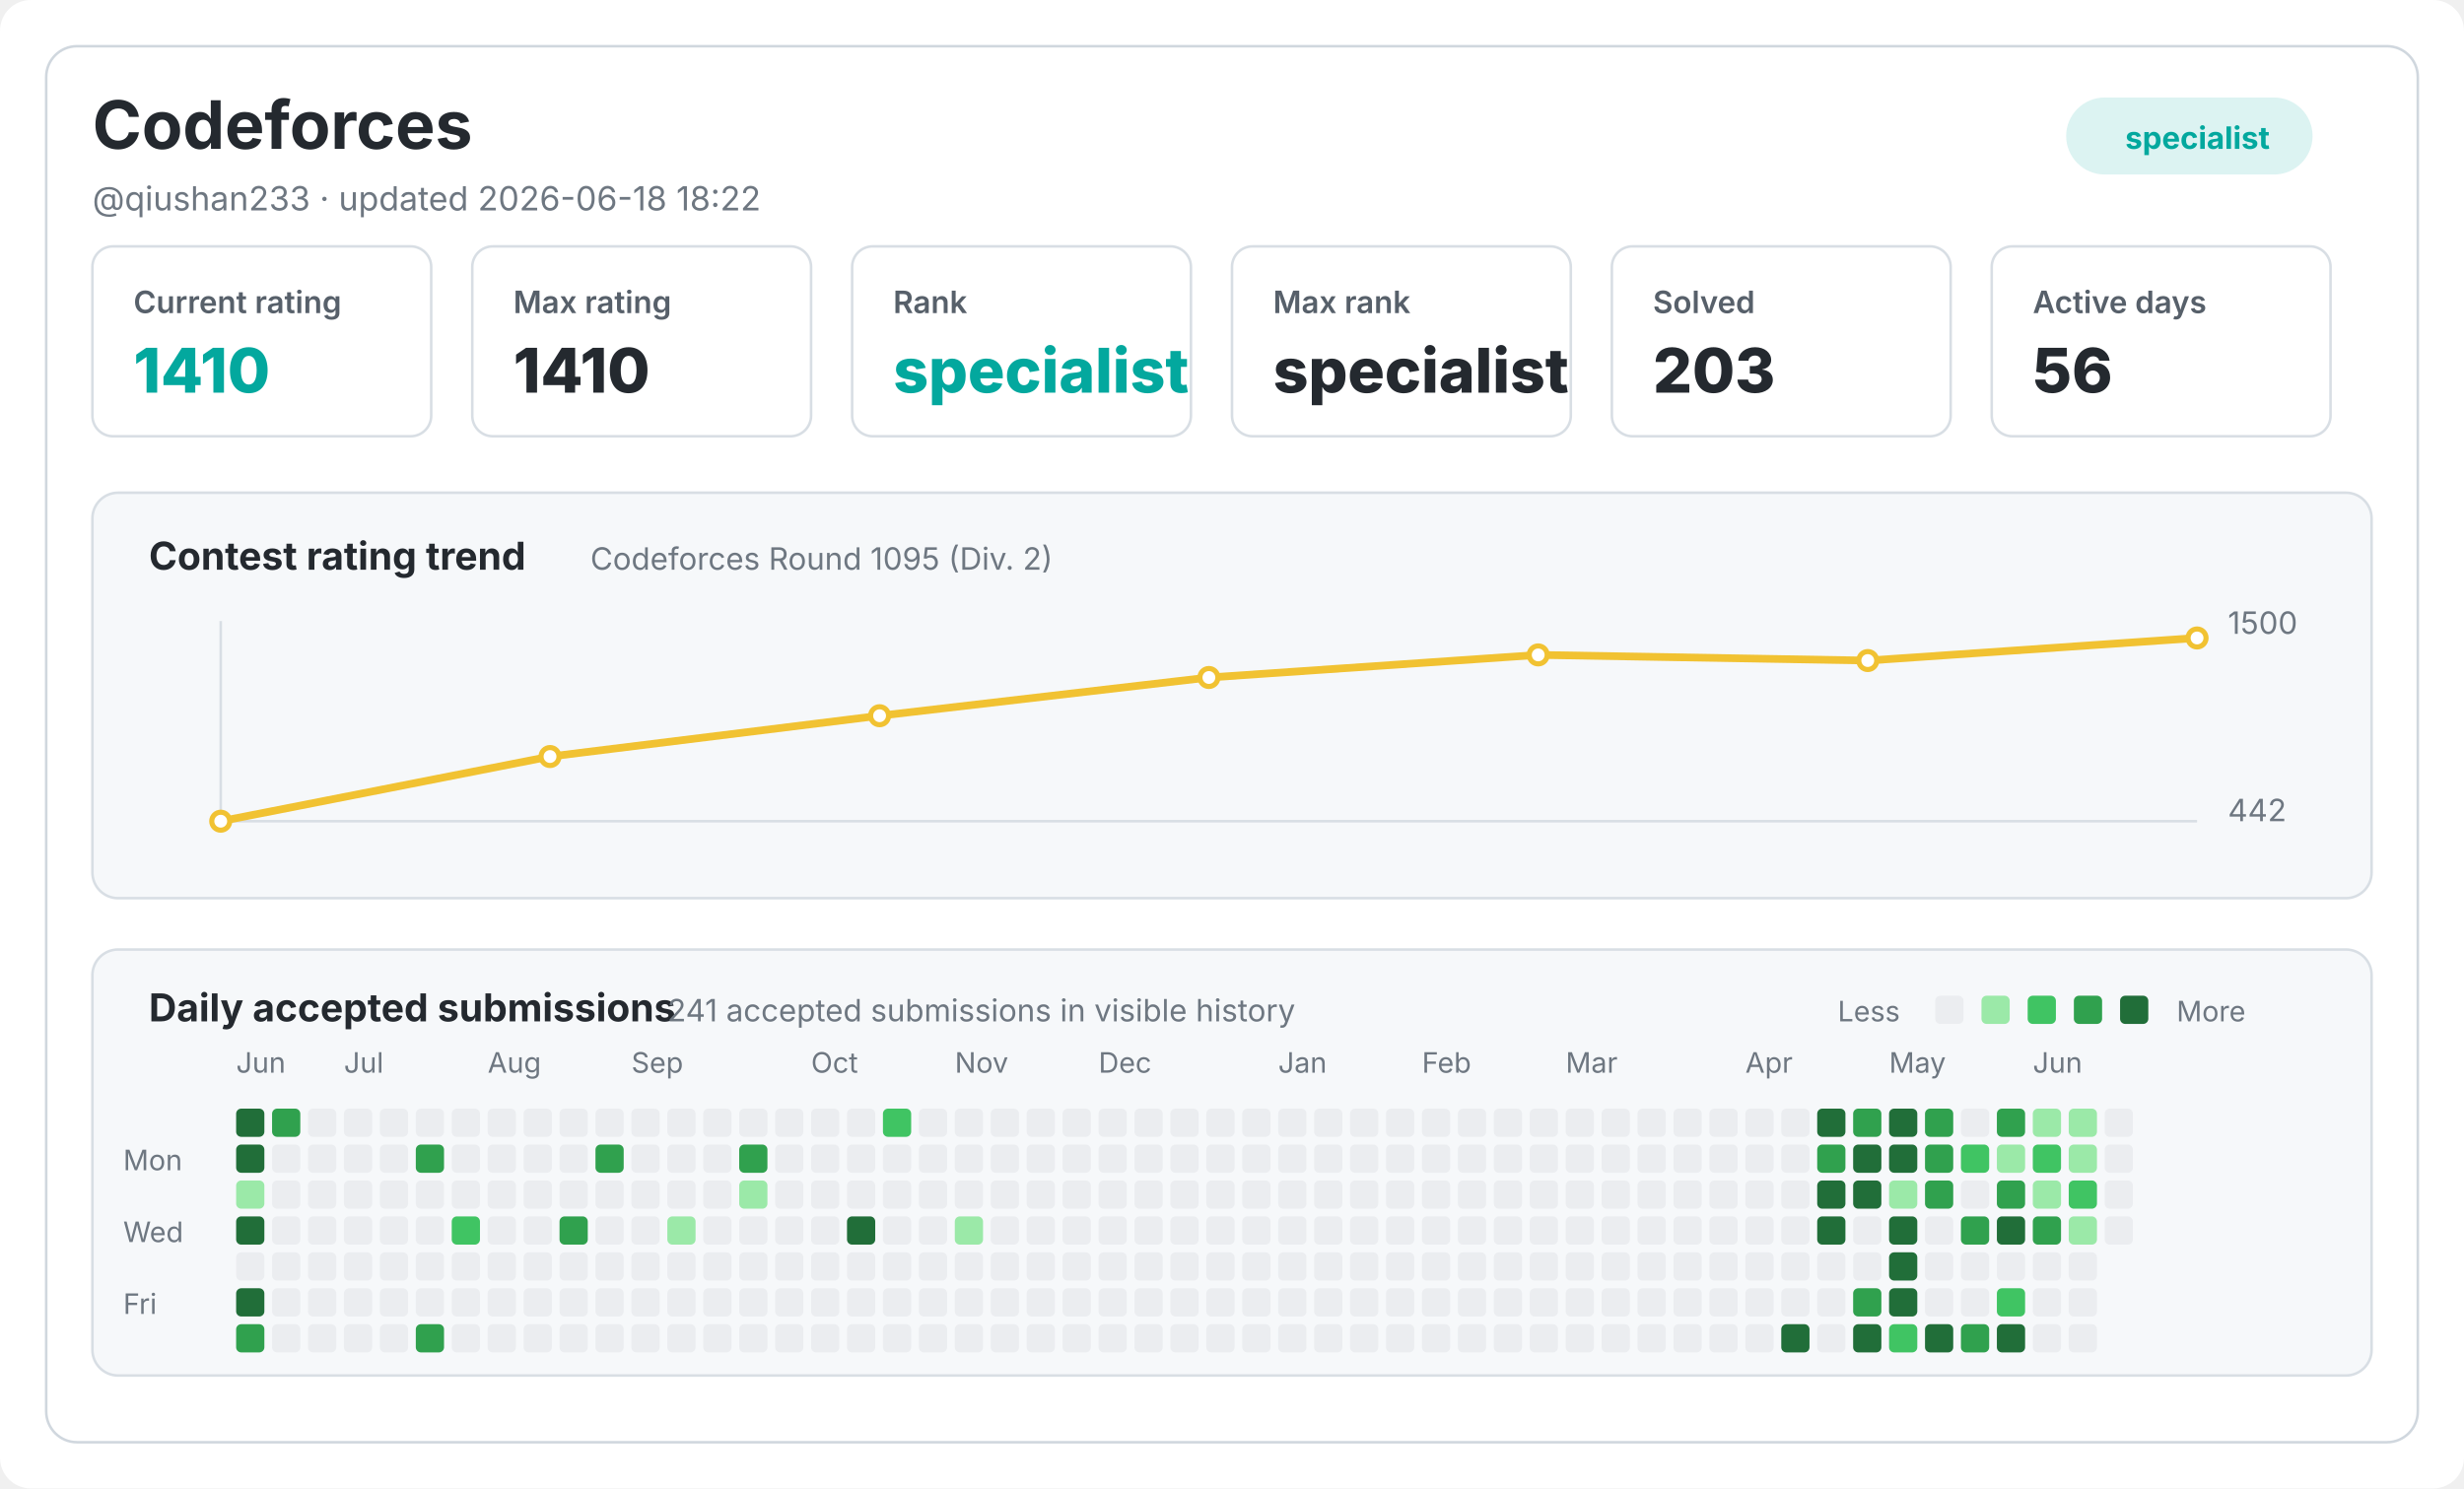
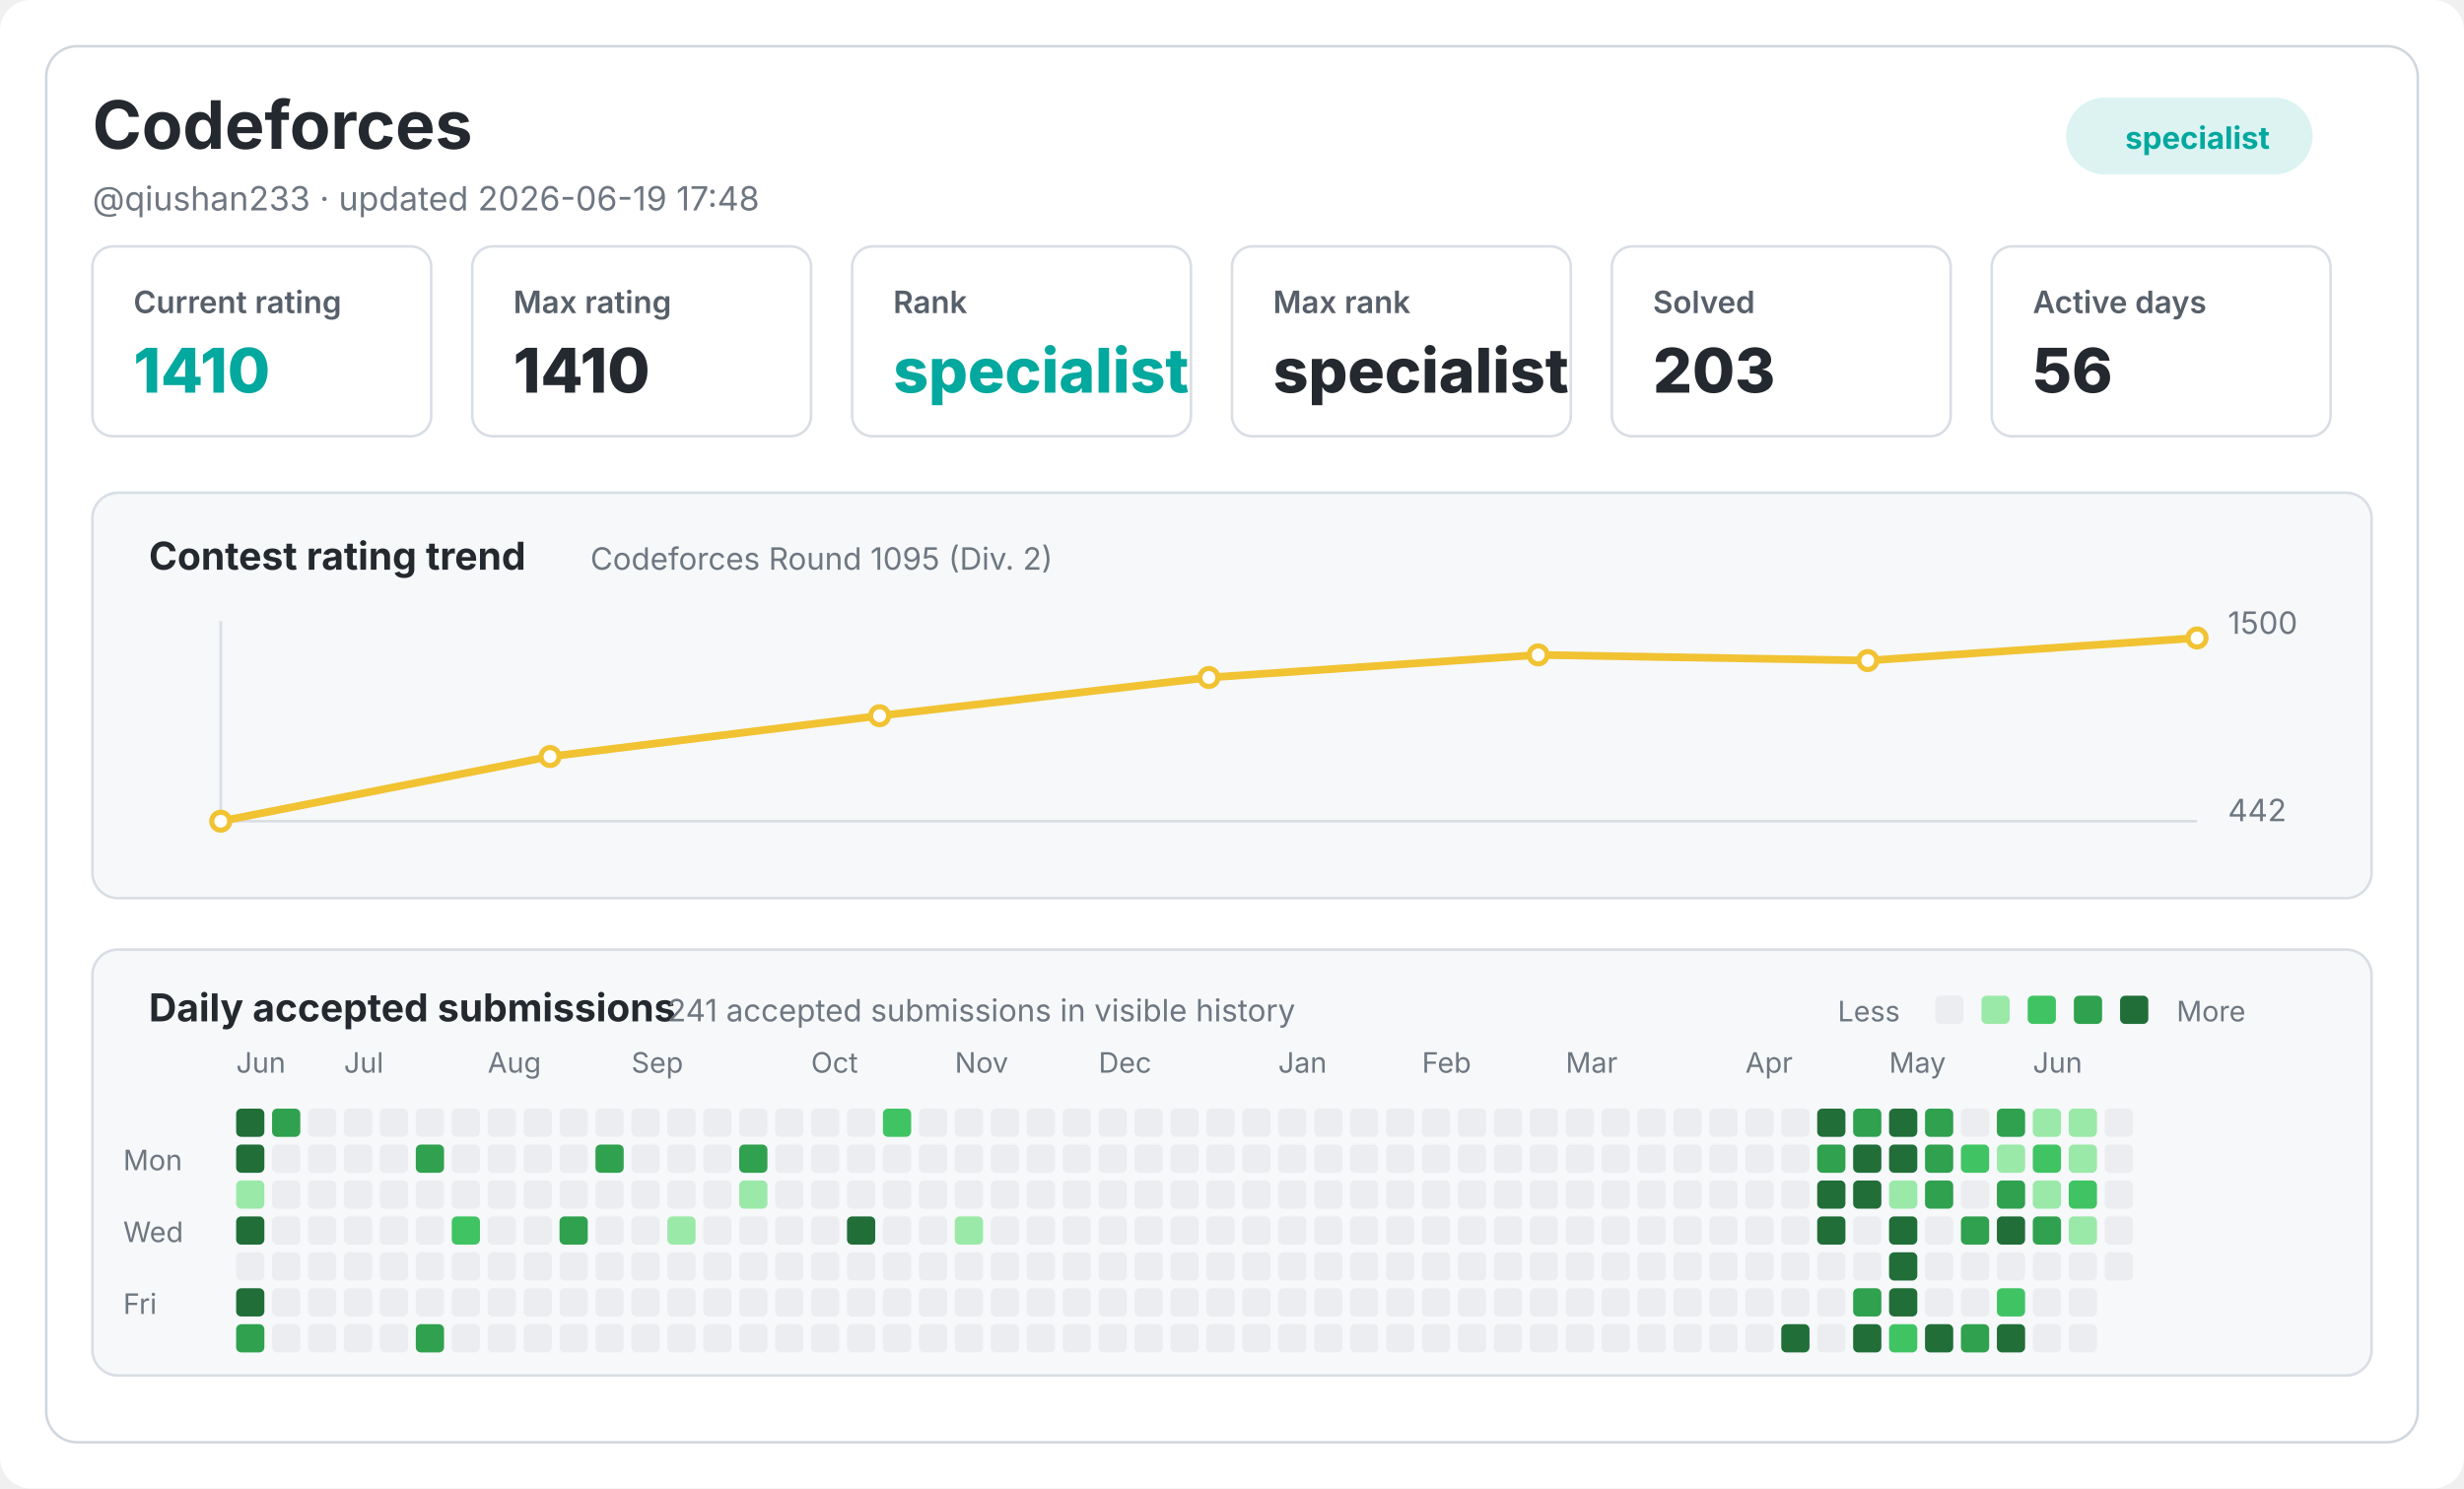
<svg xmlns="http://www.w3.org/2000/svg" width="960" height="580" viewBox="0 0 960 580" role="img" aria-label="Codeforces statistics for qiushan233">
  <style>
  .bg { fill: #ffffff; }
  .shell { fill: #ffffff; stroke: #d0d7de; }
  .soft { fill: #f6f8fa; stroke: #d8dee4; }
  .metric-card { fill: #ffffff; stroke: #d8dee4; }
  .title { font: 700 26px -apple-system,BlinkMacSystemFont,"Segoe UI",sans-serif; fill: #24292f; }
  .subtitle { font: 13px -apple-system,BlinkMacSystemFont,"Segoe UI",sans-serif; fill: #6e7781; }
  .section-title { font: 700 15px -apple-system,BlinkMacSystemFont,"Segoe UI",sans-serif; fill: #24292f; }
  .metric-label { font: 600 12px -apple-system,BlinkMacSystemFont,"Segoe UI",sans-serif; fill: #57606a; }
  .metric-value { font: 800 24px -apple-system,BlinkMacSystemFont,"Segoe UI",sans-serif; fill: #24292f; }
  .muted { font: 12px -apple-system,BlinkMacSystemFont,"Segoe UI",sans-serif; fill: #6e7781; }
  .small { font-size: 11px; }
  .rank { fill: #03a89e; }
  .grid { stroke: #d8dee4; stroke-width: 1; }
  .badge-bg { fill: #03a89e; opacity: 0.14; }
  .badge-text { font: 700 12px -apple-system,BlinkMacSystemFont,"Segoe UI",sans-serif; fill: #03a89e; }
  .heat-cell { cursor: default; transition: stroke 0.12s ease, stroke-width 0.12s ease; }
  .heat-cell:hover { stroke: #0969da; stroke-width: 1.5; }
</style>
  <rect class="bg" width="960" height="580" rx="12" />
  <rect class="shell" x="18" y="18" width="924" height="544" rx="12" />
  <text x="36" y="58" class="title">Codeforces</text>
-   <text x="36" y="82" class="subtitle">@qiushan233 · updated 2026-06-18 18:22</text>
+   <text x="36" y="82" class="subtitle">@qiushan233 · updated 2026-06-19 17:48</text>
  <rect x="805" y="38" width="96" height="30" rx="15" class="badge-bg" />
  <text x="828" y="58" class="badge-text">specialist</text>
  <rect x="36" y="96" width="132" height="74" rx="8" class="metric-card" />
  <text x="52" y="122" class="metric-label">Current rating</text>
  <text x="52" y="153" class="metric-value rank">1410</text>
  <rect x="184" y="96" width="132" height="74" rx="8" class="metric-card" />
  <text x="200" y="122" class="metric-label">Max rating</text>
  <text x="200" y="153" class="metric-value">1410</text>
  <rect x="332" y="96" width="132" height="74" rx="8" class="metric-card" />
  <text x="348" y="122" class="metric-label">Rank</text>
  <text x="348" y="153" class="metric-value rank">specialist</text>
  <rect x="480" y="96" width="132" height="74" rx="8" class="metric-card" />
  <text x="496" y="122" class="metric-label">Max rank</text>
  <text x="496" y="153" class="metric-value">specialist</text>
  <rect x="628" y="96" width="132" height="74" rx="8" class="metric-card" />
  <text x="644" y="122" class="metric-label">Solved</text>
  <text x="644" y="153" class="metric-value">203</text>
  <rect x="776" y="96" width="132" height="74" rx="8" class="metric-card" />
  <text x="792" y="122" class="metric-label">Active days</text>
  <text x="792" y="153" class="metric-value">56</text>
  <rect class="soft" x="36" y="192" width="888" height="158" rx="10" />
  <text x="58" y="222" class="section-title">Contest rating trend</text>
  <text x="230" y="222" class="muted">Codeforces Round 1095 (Div. 2)</text>
  <line x1="86" y1="320" x2="856" y2="320" class="grid" />
  <line x1="86" y1="242" x2="86" y2="320" class="grid" />
  <text x="868" y="247" class="muted">1500</text>
  <text x="868" y="320" class="muted">442</text>
  <polyline points="86.0,320.0 214.3,294.8 342.7,278.9 471.0,264.0 599.3,255.2 727.7,257.4 856.0,248.6" fill="none" stroke="#f1c232" stroke-width="3" stroke-linecap="round" stroke-linejoin="round" />
  <circle cx="86.0" cy="320.0" r="3.5" fill="#fff" stroke="#f1c232" stroke-width="2" />
  <circle cx="214.3" cy="294.8" r="3.5" fill="#fff" stroke="#f1c232" stroke-width="2" />
  <circle cx="342.7" cy="278.9" r="3.5" fill="#fff" stroke="#f1c232" stroke-width="2" />
  <circle cx="471.0" cy="264.0" r="3.5" fill="#fff" stroke="#f1c232" stroke-width="2" />
  <circle cx="599.3" cy="255.2" r="3.5" fill="#fff" stroke="#f1c232" stroke-width="2" />
  <circle cx="727.7" cy="257.4" r="3.5" fill="#fff" stroke="#f1c232" stroke-width="2" />
  <circle cx="856.0" cy="248.6" r="3.5" fill="#fff" stroke="#f1c232" stroke-width="2" />
  <rect class="soft" x="36" y="370" width="888" height="166" rx="10" />
  <text x="58" y="398" class="section-title">Daily accepted submissions</text>
  <text x="260" y="398" class="muted">241 accepted submissions in visible history</text>
  <text x="92" y="418" class="muted small">Jun</text>
  <text x="134" y="418" class="muted small">Jul</text>
  <text x="190" y="418" class="muted small">Aug</text>
  <text x="246" y="418" class="muted small">Sep</text>
  <text x="316" y="418" class="muted small">Oct</text>
  <text x="372" y="418" class="muted small">Nov</text>
  <text x="428" y="418" class="muted small">Dec</text>
  <text x="498" y="418" class="muted small">Jan</text>
  <text x="554" y="418" class="muted small">Feb</text>
  <text x="610" y="418" class="muted small">Mar</text>
  <text x="680" y="418" class="muted small">Apr</text>
  <text x="736" y="418" class="muted small">May</text>
  <text x="792" y="418" class="muted small">Jun</text>
  <text x="48" y="456" class="muted small">Mon</text>
  <text x="48" y="484" class="muted small">Wed</text>
  <text x="48" y="512" class="muted small">Fri</text>
  <rect class="heat-cell" x="92" y="432" width="11" height="11" rx="2" fill="#216e39" />
  <rect class="heat-cell" x="92" y="446" width="11" height="11" rx="2" fill="#216e39" />
  <rect class="heat-cell" x="92" y="460" width="11" height="11" rx="2" fill="#9be9a8" />
  <rect class="heat-cell" x="92" y="474" width="11" height="11" rx="2" fill="#216e39" />
  <rect class="heat-cell" x="92" y="488" width="11" height="11" rx="2" fill="#ebedf0" />
  <rect class="heat-cell" x="92" y="502" width="11" height="11" rx="2" fill="#216e39" />
  <rect class="heat-cell" x="92" y="516" width="11" height="11" rx="2" fill="#30a14e" />
  <rect class="heat-cell" x="106" y="432" width="11" height="11" rx="2" fill="#30a14e" />
  <rect class="heat-cell" x="106" y="446" width="11" height="11" rx="2" fill="#ebedf0" />
  <rect class="heat-cell" x="106" y="460" width="11" height="11" rx="2" fill="#ebedf0" />
  <rect class="heat-cell" x="106" y="474" width="11" height="11" rx="2" fill="#ebedf0" />
  <rect class="heat-cell" x="106" y="488" width="11" height="11" rx="2" fill="#ebedf0" />
  <rect class="heat-cell" x="106" y="502" width="11" height="11" rx="2" fill="#ebedf0" />
  <rect class="heat-cell" x="106" y="516" width="11" height="11" rx="2" fill="#ebedf0" />
  <rect class="heat-cell" x="120" y="432" width="11" height="11" rx="2" fill="#ebedf0" />
  <rect class="heat-cell" x="120" y="446" width="11" height="11" rx="2" fill="#ebedf0" />
  <rect class="heat-cell" x="120" y="460" width="11" height="11" rx="2" fill="#ebedf0" />
  <rect class="heat-cell" x="120" y="474" width="11" height="11" rx="2" fill="#ebedf0" />
  <rect class="heat-cell" x="120" y="488" width="11" height="11" rx="2" fill="#ebedf0" />
  <rect class="heat-cell" x="120" y="502" width="11" height="11" rx="2" fill="#ebedf0" />
  <rect class="heat-cell" x="120" y="516" width="11" height="11" rx="2" fill="#ebedf0" />
  <rect class="heat-cell" x="134" y="432" width="11" height="11" rx="2" fill="#ebedf0" />
  <rect class="heat-cell" x="134" y="446" width="11" height="11" rx="2" fill="#ebedf0" />
  <rect class="heat-cell" x="134" y="460" width="11" height="11" rx="2" fill="#ebedf0" />
  <rect class="heat-cell" x="134" y="474" width="11" height="11" rx="2" fill="#ebedf0" />
  <rect class="heat-cell" x="134" y="488" width="11" height="11" rx="2" fill="#ebedf0" />
  <rect class="heat-cell" x="134" y="502" width="11" height="11" rx="2" fill="#ebedf0" />
  <rect class="heat-cell" x="134" y="516" width="11" height="11" rx="2" fill="#ebedf0" />
  <rect class="heat-cell" x="148" y="432" width="11" height="11" rx="2" fill="#ebedf0" />
  <rect class="heat-cell" x="148" y="446" width="11" height="11" rx="2" fill="#ebedf0" />
  <rect class="heat-cell" x="148" y="460" width="11" height="11" rx="2" fill="#ebedf0" />
  <rect class="heat-cell" x="148" y="474" width="11" height="11" rx="2" fill="#ebedf0" />
  <rect class="heat-cell" x="148" y="488" width="11" height="11" rx="2" fill="#ebedf0" />
  <rect class="heat-cell" x="148" y="502" width="11" height="11" rx="2" fill="#ebedf0" />
  <rect class="heat-cell" x="148" y="516" width="11" height="11" rx="2" fill="#ebedf0" />
  <rect class="heat-cell" x="162" y="432" width="11" height="11" rx="2" fill="#ebedf0" />
  <rect class="heat-cell" x="162" y="446" width="11" height="11" rx="2" fill="#30a14e" />
  <rect class="heat-cell" x="162" y="460" width="11" height="11" rx="2" fill="#ebedf0" />
  <rect class="heat-cell" x="162" y="474" width="11" height="11" rx="2" fill="#ebedf0" />
  <rect class="heat-cell" x="162" y="488" width="11" height="11" rx="2" fill="#ebedf0" />
  <rect class="heat-cell" x="162" y="502" width="11" height="11" rx="2" fill="#ebedf0" />
  <rect class="heat-cell" x="162" y="516" width="11" height="11" rx="2" fill="#30a14e" />
  <rect class="heat-cell" x="176" y="432" width="11" height="11" rx="2" fill="#ebedf0" />
  <rect class="heat-cell" x="176" y="446" width="11" height="11" rx="2" fill="#ebedf0" />
  <rect class="heat-cell" x="176" y="460" width="11" height="11" rx="2" fill="#ebedf0" />
  <rect class="heat-cell" x="176" y="474" width="11" height="11" rx="2" fill="#40c463" />
  <rect class="heat-cell" x="176" y="488" width="11" height="11" rx="2" fill="#ebedf0" />
  <rect class="heat-cell" x="176" y="502" width="11" height="11" rx="2" fill="#ebedf0" />
  <rect class="heat-cell" x="176" y="516" width="11" height="11" rx="2" fill="#ebedf0" />
  <rect class="heat-cell" x="190" y="432" width="11" height="11" rx="2" fill="#ebedf0" />
  <rect class="heat-cell" x="190" y="446" width="11" height="11" rx="2" fill="#ebedf0" />
  <rect class="heat-cell" x="190" y="460" width="11" height="11" rx="2" fill="#ebedf0" />
  <rect class="heat-cell" x="190" y="474" width="11" height="11" rx="2" fill="#ebedf0" />
  <rect class="heat-cell" x="190" y="488" width="11" height="11" rx="2" fill="#ebedf0" />
  <rect class="heat-cell" x="190" y="502" width="11" height="11" rx="2" fill="#ebedf0" />
  <rect class="heat-cell" x="190" y="516" width="11" height="11" rx="2" fill="#ebedf0" />
  <rect class="heat-cell" x="204" y="432" width="11" height="11" rx="2" fill="#ebedf0" />
  <rect class="heat-cell" x="204" y="446" width="11" height="11" rx="2" fill="#ebedf0" />
  <rect class="heat-cell" x="204" y="460" width="11" height="11" rx="2" fill="#ebedf0" />
  <rect class="heat-cell" x="204" y="474" width="11" height="11" rx="2" fill="#ebedf0" />
  <rect class="heat-cell" x="204" y="488" width="11" height="11" rx="2" fill="#ebedf0" />
  <rect class="heat-cell" x="204" y="502" width="11" height="11" rx="2" fill="#ebedf0" />
  <rect class="heat-cell" x="204" y="516" width="11" height="11" rx="2" fill="#ebedf0" />
  <rect class="heat-cell" x="218" y="432" width="11" height="11" rx="2" fill="#ebedf0" />
  <rect class="heat-cell" x="218" y="446" width="11" height="11" rx="2" fill="#ebedf0" />
  <rect class="heat-cell" x="218" y="460" width="11" height="11" rx="2" fill="#ebedf0" />
  <rect class="heat-cell" x="218" y="474" width="11" height="11" rx="2" fill="#30a14e" />
  <rect class="heat-cell" x="218" y="488" width="11" height="11" rx="2" fill="#ebedf0" />
  <rect class="heat-cell" x="218" y="502" width="11" height="11" rx="2" fill="#ebedf0" />
  <rect class="heat-cell" x="218" y="516" width="11" height="11" rx="2" fill="#ebedf0" />
  <rect class="heat-cell" x="232" y="432" width="11" height="11" rx="2" fill="#ebedf0" />
  <rect class="heat-cell" x="232" y="446" width="11" height="11" rx="2" fill="#30a14e" />
  <rect class="heat-cell" x="232" y="460" width="11" height="11" rx="2" fill="#ebedf0" />
  <rect class="heat-cell" x="232" y="474" width="11" height="11" rx="2" fill="#ebedf0" />
  <rect class="heat-cell" x="232" y="488" width="11" height="11" rx="2" fill="#ebedf0" />
  <rect class="heat-cell" x="232" y="502" width="11" height="11" rx="2" fill="#ebedf0" />
  <rect class="heat-cell" x="232" y="516" width="11" height="11" rx="2" fill="#ebedf0" />
  <rect class="heat-cell" x="246" y="432" width="11" height="11" rx="2" fill="#ebedf0" />
  <rect class="heat-cell" x="246" y="446" width="11" height="11" rx="2" fill="#ebedf0" />
  <rect class="heat-cell" x="246" y="460" width="11" height="11" rx="2" fill="#ebedf0" />
  <rect class="heat-cell" x="246" y="474" width="11" height="11" rx="2" fill="#ebedf0" />
  <rect class="heat-cell" x="246" y="488" width="11" height="11" rx="2" fill="#ebedf0" />
  <rect class="heat-cell" x="246" y="502" width="11" height="11" rx="2" fill="#ebedf0" />
  <rect class="heat-cell" x="246" y="516" width="11" height="11" rx="2" fill="#ebedf0" />
  <rect class="heat-cell" x="260" y="432" width="11" height="11" rx="2" fill="#ebedf0" />
  <rect class="heat-cell" x="260" y="446" width="11" height="11" rx="2" fill="#ebedf0" />
  <rect class="heat-cell" x="260" y="460" width="11" height="11" rx="2" fill="#ebedf0" />
  <rect class="heat-cell" x="260" y="474" width="11" height="11" rx="2" fill="#9be9a8" />
  <rect class="heat-cell" x="260" y="488" width="11" height="11" rx="2" fill="#ebedf0" />
  <rect class="heat-cell" x="260" y="502" width="11" height="11" rx="2" fill="#ebedf0" />
  <rect class="heat-cell" x="260" y="516" width="11" height="11" rx="2" fill="#ebedf0" />
  <rect class="heat-cell" x="274" y="432" width="11" height="11" rx="2" fill="#ebedf0" />
  <rect class="heat-cell" x="274" y="446" width="11" height="11" rx="2" fill="#ebedf0" />
  <rect class="heat-cell" x="274" y="460" width="11" height="11" rx="2" fill="#ebedf0" />
  <rect class="heat-cell" x="274" y="474" width="11" height="11" rx="2" fill="#ebedf0" />
  <rect class="heat-cell" x="274" y="488" width="11" height="11" rx="2" fill="#ebedf0" />
  <rect class="heat-cell" x="274" y="502" width="11" height="11" rx="2" fill="#ebedf0" />
  <rect class="heat-cell" x="274" y="516" width="11" height="11" rx="2" fill="#ebedf0" />
  <rect class="heat-cell" x="288" y="432" width="11" height="11" rx="2" fill="#ebedf0" />
  <rect class="heat-cell" x="288" y="446" width="11" height="11" rx="2" fill="#30a14e" />
  <rect class="heat-cell" x="288" y="460" width="11" height="11" rx="2" fill="#9be9a8" />
  <rect class="heat-cell" x="288" y="474" width="11" height="11" rx="2" fill="#ebedf0" />
  <rect class="heat-cell" x="288" y="488" width="11" height="11" rx="2" fill="#ebedf0" />
  <rect class="heat-cell" x="288" y="502" width="11" height="11" rx="2" fill="#ebedf0" />
  <rect class="heat-cell" x="288" y="516" width="11" height="11" rx="2" fill="#ebedf0" />
  <rect class="heat-cell" x="302" y="432" width="11" height="11" rx="2" fill="#ebedf0" />
  <rect class="heat-cell" x="302" y="446" width="11" height="11" rx="2" fill="#ebedf0" />
  <rect class="heat-cell" x="302" y="460" width="11" height="11" rx="2" fill="#ebedf0" />
  <rect class="heat-cell" x="302" y="474" width="11" height="11" rx="2" fill="#ebedf0" />
  <rect class="heat-cell" x="302" y="488" width="11" height="11" rx="2" fill="#ebedf0" />
  <rect class="heat-cell" x="302" y="502" width="11" height="11" rx="2" fill="#ebedf0" />
  <rect class="heat-cell" x="302" y="516" width="11" height="11" rx="2" fill="#ebedf0" />
  <rect class="heat-cell" x="316" y="432" width="11" height="11" rx="2" fill="#ebedf0" />
  <rect class="heat-cell" x="316" y="446" width="11" height="11" rx="2" fill="#ebedf0" />
  <rect class="heat-cell" x="316" y="460" width="11" height="11" rx="2" fill="#ebedf0" />
  <rect class="heat-cell" x="316" y="474" width="11" height="11" rx="2" fill="#ebedf0" />
  <rect class="heat-cell" x="316" y="488" width="11" height="11" rx="2" fill="#ebedf0" />
  <rect class="heat-cell" x="316" y="502" width="11" height="11" rx="2" fill="#ebedf0" />
  <rect class="heat-cell" x="316" y="516" width="11" height="11" rx="2" fill="#ebedf0" />
  <rect class="heat-cell" x="330" y="432" width="11" height="11" rx="2" fill="#ebedf0" />
  <rect class="heat-cell" x="330" y="446" width="11" height="11" rx="2" fill="#ebedf0" />
  <rect class="heat-cell" x="330" y="460" width="11" height="11" rx="2" fill="#ebedf0" />
  <rect class="heat-cell" x="330" y="474" width="11" height="11" rx="2" fill="#216e39" />
  <rect class="heat-cell" x="330" y="488" width="11" height="11" rx="2" fill="#ebedf0" />
  <rect class="heat-cell" x="330" y="502" width="11" height="11" rx="2" fill="#ebedf0" />
  <rect class="heat-cell" x="330" y="516" width="11" height="11" rx="2" fill="#ebedf0" />
  <rect class="heat-cell" x="344" y="432" width="11" height="11" rx="2" fill="#40c463" />
  <rect class="heat-cell" x="344" y="446" width="11" height="11" rx="2" fill="#ebedf0" />
  <rect class="heat-cell" x="344" y="460" width="11" height="11" rx="2" fill="#ebedf0" />
  <rect class="heat-cell" x="344" y="474" width="11" height="11" rx="2" fill="#ebedf0" />
  <rect class="heat-cell" x="344" y="488" width="11" height="11" rx="2" fill="#ebedf0" />
  <rect class="heat-cell" x="344" y="502" width="11" height="11" rx="2" fill="#ebedf0" />
  <rect class="heat-cell" x="344" y="516" width="11" height="11" rx="2" fill="#ebedf0" />
  <rect class="heat-cell" x="358" y="432" width="11" height="11" rx="2" fill="#ebedf0" />
  <rect class="heat-cell" x="358" y="446" width="11" height="11" rx="2" fill="#ebedf0" />
  <rect class="heat-cell" x="358" y="460" width="11" height="11" rx="2" fill="#ebedf0" />
  <rect class="heat-cell" x="358" y="474" width="11" height="11" rx="2" fill="#ebedf0" />
  <rect class="heat-cell" x="358" y="488" width="11" height="11" rx="2" fill="#ebedf0" />
  <rect class="heat-cell" x="358" y="502" width="11" height="11" rx="2" fill="#ebedf0" />
  <rect class="heat-cell" x="358" y="516" width="11" height="11" rx="2" fill="#ebedf0" />
  <rect class="heat-cell" x="372" y="432" width="11" height="11" rx="2" fill="#ebedf0" />
  <rect class="heat-cell" x="372" y="446" width="11" height="11" rx="2" fill="#ebedf0" />
  <rect class="heat-cell" x="372" y="460" width="11" height="11" rx="2" fill="#ebedf0" />
  <rect class="heat-cell" x="372" y="474" width="11" height="11" rx="2" fill="#9be9a8" />
  <rect class="heat-cell" x="372" y="488" width="11" height="11" rx="2" fill="#ebedf0" />
  <rect class="heat-cell" x="372" y="502" width="11" height="11" rx="2" fill="#ebedf0" />
  <rect class="heat-cell" x="372" y="516" width="11" height="11" rx="2" fill="#ebedf0" />
  <rect class="heat-cell" x="386" y="432" width="11" height="11" rx="2" fill="#ebedf0" />
  <rect class="heat-cell" x="386" y="446" width="11" height="11" rx="2" fill="#ebedf0" />
  <rect class="heat-cell" x="386" y="460" width="11" height="11" rx="2" fill="#ebedf0" />
  <rect class="heat-cell" x="386" y="474" width="11" height="11" rx="2" fill="#ebedf0" />
  <rect class="heat-cell" x="386" y="488" width="11" height="11" rx="2" fill="#ebedf0" />
  <rect class="heat-cell" x="386" y="502" width="11" height="11" rx="2" fill="#ebedf0" />
  <rect class="heat-cell" x="386" y="516" width="11" height="11" rx="2" fill="#ebedf0" />
  <rect class="heat-cell" x="400" y="432" width="11" height="11" rx="2" fill="#ebedf0" />
  <rect class="heat-cell" x="400" y="446" width="11" height="11" rx="2" fill="#ebedf0" />
  <rect class="heat-cell" x="400" y="460" width="11" height="11" rx="2" fill="#ebedf0" />
  <rect class="heat-cell" x="400" y="474" width="11" height="11" rx="2" fill="#ebedf0" />
  <rect class="heat-cell" x="400" y="488" width="11" height="11" rx="2" fill="#ebedf0" />
  <rect class="heat-cell" x="400" y="502" width="11" height="11" rx="2" fill="#ebedf0" />
  <rect class="heat-cell" x="400" y="516" width="11" height="11" rx="2" fill="#ebedf0" />
  <rect class="heat-cell" x="414" y="432" width="11" height="11" rx="2" fill="#ebedf0" />
  <rect class="heat-cell" x="414" y="446" width="11" height="11" rx="2" fill="#ebedf0" />
  <rect class="heat-cell" x="414" y="460" width="11" height="11" rx="2" fill="#ebedf0" />
  <rect class="heat-cell" x="414" y="474" width="11" height="11" rx="2" fill="#ebedf0" />
  <rect class="heat-cell" x="414" y="488" width="11" height="11" rx="2" fill="#ebedf0" />
  <rect class="heat-cell" x="414" y="502" width="11" height="11" rx="2" fill="#ebedf0" />
  <rect class="heat-cell" x="414" y="516" width="11" height="11" rx="2" fill="#ebedf0" />
  <rect class="heat-cell" x="428" y="432" width="11" height="11" rx="2" fill="#ebedf0" />
  <rect class="heat-cell" x="428" y="446" width="11" height="11" rx="2" fill="#ebedf0" />
  <rect class="heat-cell" x="428" y="460" width="11" height="11" rx="2" fill="#ebedf0" />
  <rect class="heat-cell" x="428" y="474" width="11" height="11" rx="2" fill="#ebedf0" />
  <rect class="heat-cell" x="428" y="488" width="11" height="11" rx="2" fill="#ebedf0" />
  <rect class="heat-cell" x="428" y="502" width="11" height="11" rx="2" fill="#ebedf0" />
  <rect class="heat-cell" x="428" y="516" width="11" height="11" rx="2" fill="#ebedf0" />
  <rect class="heat-cell" x="442" y="432" width="11" height="11" rx="2" fill="#ebedf0" />
  <rect class="heat-cell" x="442" y="446" width="11" height="11" rx="2" fill="#ebedf0" />
  <rect class="heat-cell" x="442" y="460" width="11" height="11" rx="2" fill="#ebedf0" />
  <rect class="heat-cell" x="442" y="474" width="11" height="11" rx="2" fill="#ebedf0" />
  <rect class="heat-cell" x="442" y="488" width="11" height="11" rx="2" fill="#ebedf0" />
  <rect class="heat-cell" x="442" y="502" width="11" height="11" rx="2" fill="#ebedf0" />
  <rect class="heat-cell" x="442" y="516" width="11" height="11" rx="2" fill="#ebedf0" />
  <rect class="heat-cell" x="456" y="432" width="11" height="11" rx="2" fill="#ebedf0" />
  <rect class="heat-cell" x="456" y="446" width="11" height="11" rx="2" fill="#ebedf0" />
  <rect class="heat-cell" x="456" y="460" width="11" height="11" rx="2" fill="#ebedf0" />
  <rect class="heat-cell" x="456" y="474" width="11" height="11" rx="2" fill="#ebedf0" />
  <rect class="heat-cell" x="456" y="488" width="11" height="11" rx="2" fill="#ebedf0" />
  <rect class="heat-cell" x="456" y="502" width="11" height="11" rx="2" fill="#ebedf0" />
  <rect class="heat-cell" x="456" y="516" width="11" height="11" rx="2" fill="#ebedf0" />
  <rect class="heat-cell" x="470" y="432" width="11" height="11" rx="2" fill="#ebedf0" />
  <rect class="heat-cell" x="470" y="446" width="11" height="11" rx="2" fill="#ebedf0" />
  <rect class="heat-cell" x="470" y="460" width="11" height="11" rx="2" fill="#ebedf0" />
  <rect class="heat-cell" x="470" y="474" width="11" height="11" rx="2" fill="#ebedf0" />
  <rect class="heat-cell" x="470" y="488" width="11" height="11" rx="2" fill="#ebedf0" />
  <rect class="heat-cell" x="470" y="502" width="11" height="11" rx="2" fill="#ebedf0" />
  <rect class="heat-cell" x="470" y="516" width="11" height="11" rx="2" fill="#ebedf0" />
  <rect class="heat-cell" x="484" y="432" width="11" height="11" rx="2" fill="#ebedf0" />
  <rect class="heat-cell" x="484" y="446" width="11" height="11" rx="2" fill="#ebedf0" />
  <rect class="heat-cell" x="484" y="460" width="11" height="11" rx="2" fill="#ebedf0" />
  <rect class="heat-cell" x="484" y="474" width="11" height="11" rx="2" fill="#ebedf0" />
  <rect class="heat-cell" x="484" y="488" width="11" height="11" rx="2" fill="#ebedf0" />
  <rect class="heat-cell" x="484" y="502" width="11" height="11" rx="2" fill="#ebedf0" />
  <rect class="heat-cell" x="484" y="516" width="11" height="11" rx="2" fill="#ebedf0" />
  <rect class="heat-cell" x="498" y="432" width="11" height="11" rx="2" fill="#ebedf0" />
  <rect class="heat-cell" x="498" y="446" width="11" height="11" rx="2" fill="#ebedf0" />
  <rect class="heat-cell" x="498" y="460" width="11" height="11" rx="2" fill="#ebedf0" />
  <rect class="heat-cell" x="498" y="474" width="11" height="11" rx="2" fill="#ebedf0" />
  <rect class="heat-cell" x="498" y="488" width="11" height="11" rx="2" fill="#ebedf0" />
  <rect class="heat-cell" x="498" y="502" width="11" height="11" rx="2" fill="#ebedf0" />
  <rect class="heat-cell" x="498" y="516" width="11" height="11" rx="2" fill="#ebedf0" />
  <rect class="heat-cell" x="512" y="432" width="11" height="11" rx="2" fill="#ebedf0" />
  <rect class="heat-cell" x="512" y="446" width="11" height="11" rx="2" fill="#ebedf0" />
  <rect class="heat-cell" x="512" y="460" width="11" height="11" rx="2" fill="#ebedf0" />
  <rect class="heat-cell" x="512" y="474" width="11" height="11" rx="2" fill="#ebedf0" />
  <rect class="heat-cell" x="512" y="488" width="11" height="11" rx="2" fill="#ebedf0" />
  <rect class="heat-cell" x="512" y="502" width="11" height="11" rx="2" fill="#ebedf0" />
  <rect class="heat-cell" x="512" y="516" width="11" height="11" rx="2" fill="#ebedf0" />
  <rect class="heat-cell" x="526" y="432" width="11" height="11" rx="2" fill="#ebedf0" />
  <rect class="heat-cell" x="526" y="446" width="11" height="11" rx="2" fill="#ebedf0" />
  <rect class="heat-cell" x="526" y="460" width="11" height="11" rx="2" fill="#ebedf0" />
  <rect class="heat-cell" x="526" y="474" width="11" height="11" rx="2" fill="#ebedf0" />
  <rect class="heat-cell" x="526" y="488" width="11" height="11" rx="2" fill="#ebedf0" />
  <rect class="heat-cell" x="526" y="502" width="11" height="11" rx="2" fill="#ebedf0" />
  <rect class="heat-cell" x="526" y="516" width="11" height="11" rx="2" fill="#ebedf0" />
  <rect class="heat-cell" x="540" y="432" width="11" height="11" rx="2" fill="#ebedf0" />
  <rect class="heat-cell" x="540" y="446" width="11" height="11" rx="2" fill="#ebedf0" />
  <rect class="heat-cell" x="540" y="460" width="11" height="11" rx="2" fill="#ebedf0" />
  <rect class="heat-cell" x="540" y="474" width="11" height="11" rx="2" fill="#ebedf0" />
  <rect class="heat-cell" x="540" y="488" width="11" height="11" rx="2" fill="#ebedf0" />
  <rect class="heat-cell" x="540" y="502" width="11" height="11" rx="2" fill="#ebedf0" />
  <rect class="heat-cell" x="540" y="516" width="11" height="11" rx="2" fill="#ebedf0" />
  <rect class="heat-cell" x="554" y="432" width="11" height="11" rx="2" fill="#ebedf0" />
  <rect class="heat-cell" x="554" y="446" width="11" height="11" rx="2" fill="#ebedf0" />
  <rect class="heat-cell" x="554" y="460" width="11" height="11" rx="2" fill="#ebedf0" />
  <rect class="heat-cell" x="554" y="474" width="11" height="11" rx="2" fill="#ebedf0" />
  <rect class="heat-cell" x="554" y="488" width="11" height="11" rx="2" fill="#ebedf0" />
  <rect class="heat-cell" x="554" y="502" width="11" height="11" rx="2" fill="#ebedf0" />
  <rect class="heat-cell" x="554" y="516" width="11" height="11" rx="2" fill="#ebedf0" />
  <rect class="heat-cell" x="568" y="432" width="11" height="11" rx="2" fill="#ebedf0" />
  <rect class="heat-cell" x="568" y="446" width="11" height="11" rx="2" fill="#ebedf0" />
  <rect class="heat-cell" x="568" y="460" width="11" height="11" rx="2" fill="#ebedf0" />
  <rect class="heat-cell" x="568" y="474" width="11" height="11" rx="2" fill="#ebedf0" />
  <rect class="heat-cell" x="568" y="488" width="11" height="11" rx="2" fill="#ebedf0" />
  <rect class="heat-cell" x="568" y="502" width="11" height="11" rx="2" fill="#ebedf0" />
  <rect class="heat-cell" x="568" y="516" width="11" height="11" rx="2" fill="#ebedf0" />
  <rect class="heat-cell" x="582" y="432" width="11" height="11" rx="2" fill="#ebedf0" />
  <rect class="heat-cell" x="582" y="446" width="11" height="11" rx="2" fill="#ebedf0" />
  <rect class="heat-cell" x="582" y="460" width="11" height="11" rx="2" fill="#ebedf0" />
  <rect class="heat-cell" x="582" y="474" width="11" height="11" rx="2" fill="#ebedf0" />
  <rect class="heat-cell" x="582" y="488" width="11" height="11" rx="2" fill="#ebedf0" />
  <rect class="heat-cell" x="582" y="502" width="11" height="11" rx="2" fill="#ebedf0" />
  <rect class="heat-cell" x="582" y="516" width="11" height="11" rx="2" fill="#ebedf0" />
  <rect class="heat-cell" x="596" y="432" width="11" height="11" rx="2" fill="#ebedf0" />
  <rect class="heat-cell" x="596" y="446" width="11" height="11" rx="2" fill="#ebedf0" />
  <rect class="heat-cell" x="596" y="460" width="11" height="11" rx="2" fill="#ebedf0" />
  <rect class="heat-cell" x="596" y="474" width="11" height="11" rx="2" fill="#ebedf0" />
  <rect class="heat-cell" x="596" y="488" width="11" height="11" rx="2" fill="#ebedf0" />
  <rect class="heat-cell" x="596" y="502" width="11" height="11" rx="2" fill="#ebedf0" />
  <rect class="heat-cell" x="596" y="516" width="11" height="11" rx="2" fill="#ebedf0" />
  <rect class="heat-cell" x="610" y="432" width="11" height="11" rx="2" fill="#ebedf0" />
  <rect class="heat-cell" x="610" y="446" width="11" height="11" rx="2" fill="#ebedf0" />
  <rect class="heat-cell" x="610" y="460" width="11" height="11" rx="2" fill="#ebedf0" />
  <rect class="heat-cell" x="610" y="474" width="11" height="11" rx="2" fill="#ebedf0" />
  <rect class="heat-cell" x="610" y="488" width="11" height="11" rx="2" fill="#ebedf0" />
  <rect class="heat-cell" x="610" y="502" width="11" height="11" rx="2" fill="#ebedf0" />
  <rect class="heat-cell" x="610" y="516" width="11" height="11" rx="2" fill="#ebedf0" />
  <rect class="heat-cell" x="624" y="432" width="11" height="11" rx="2" fill="#ebedf0" />
  <rect class="heat-cell" x="624" y="446" width="11" height="11" rx="2" fill="#ebedf0" />
  <rect class="heat-cell" x="624" y="460" width="11" height="11" rx="2" fill="#ebedf0" />
  <rect class="heat-cell" x="624" y="474" width="11" height="11" rx="2" fill="#ebedf0" />
  <rect class="heat-cell" x="624" y="488" width="11" height="11" rx="2" fill="#ebedf0" />
  <rect class="heat-cell" x="624" y="502" width="11" height="11" rx="2" fill="#ebedf0" />
  <rect class="heat-cell" x="624" y="516" width="11" height="11" rx="2" fill="#ebedf0" />
  <rect class="heat-cell" x="638" y="432" width="11" height="11" rx="2" fill="#ebedf0" />
  <rect class="heat-cell" x="638" y="446" width="11" height="11" rx="2" fill="#ebedf0" />
  <rect class="heat-cell" x="638" y="460" width="11" height="11" rx="2" fill="#ebedf0" />
  <rect class="heat-cell" x="638" y="474" width="11" height="11" rx="2" fill="#ebedf0" />
  <rect class="heat-cell" x="638" y="488" width="11" height="11" rx="2" fill="#ebedf0" />
  <rect class="heat-cell" x="638" y="502" width="11" height="11" rx="2" fill="#ebedf0" />
  <rect class="heat-cell" x="638" y="516" width="11" height="11" rx="2" fill="#ebedf0" />
  <rect class="heat-cell" x="652" y="432" width="11" height="11" rx="2" fill="#ebedf0" />
  <rect class="heat-cell" x="652" y="446" width="11" height="11" rx="2" fill="#ebedf0" />
  <rect class="heat-cell" x="652" y="460" width="11" height="11" rx="2" fill="#ebedf0" />
  <rect class="heat-cell" x="652" y="474" width="11" height="11" rx="2" fill="#ebedf0" />
  <rect class="heat-cell" x="652" y="488" width="11" height="11" rx="2" fill="#ebedf0" />
  <rect class="heat-cell" x="652" y="502" width="11" height="11" rx="2" fill="#ebedf0" />
  <rect class="heat-cell" x="652" y="516" width="11" height="11" rx="2" fill="#ebedf0" />
  <rect class="heat-cell" x="666" y="432" width="11" height="11" rx="2" fill="#ebedf0" />
  <rect class="heat-cell" x="666" y="446" width="11" height="11" rx="2" fill="#ebedf0" />
  <rect class="heat-cell" x="666" y="460" width="11" height="11" rx="2" fill="#ebedf0" />
  <rect class="heat-cell" x="666" y="474" width="11" height="11" rx="2" fill="#ebedf0" />
  <rect class="heat-cell" x="666" y="488" width="11" height="11" rx="2" fill="#ebedf0" />
  <rect class="heat-cell" x="666" y="502" width="11" height="11" rx="2" fill="#ebedf0" />
  <rect class="heat-cell" x="666" y="516" width="11" height="11" rx="2" fill="#ebedf0" />
  <rect class="heat-cell" x="680" y="432" width="11" height="11" rx="2" fill="#ebedf0" />
  <rect class="heat-cell" x="680" y="446" width="11" height="11" rx="2" fill="#ebedf0" />
  <rect class="heat-cell" x="680" y="460" width="11" height="11" rx="2" fill="#ebedf0" />
  <rect class="heat-cell" x="680" y="474" width="11" height="11" rx="2" fill="#ebedf0" />
  <rect class="heat-cell" x="680" y="488" width="11" height="11" rx="2" fill="#ebedf0" />
  <rect class="heat-cell" x="680" y="502" width="11" height="11" rx="2" fill="#ebedf0" />
  <rect class="heat-cell" x="680" y="516" width="11" height="11" rx="2" fill="#ebedf0" />
  <rect class="heat-cell" x="694" y="432" width="11" height="11" rx="2" fill="#ebedf0" />
  <rect class="heat-cell" x="694" y="446" width="11" height="11" rx="2" fill="#ebedf0" />
  <rect class="heat-cell" x="694" y="460" width="11" height="11" rx="2" fill="#ebedf0" />
  <rect class="heat-cell" x="694" y="474" width="11" height="11" rx="2" fill="#ebedf0" />
  <rect class="heat-cell" x="694" y="488" width="11" height="11" rx="2" fill="#ebedf0" />
  <rect class="heat-cell" x="694" y="502" width="11" height="11" rx="2" fill="#ebedf0" />
  <rect class="heat-cell" x="694" y="516" width="11" height="11" rx="2" fill="#216e39" />
  <rect class="heat-cell" x="708" y="432" width="11" height="11" rx="2" fill="#216e39" />
  <rect class="heat-cell" x="708" y="446" width="11" height="11" rx="2" fill="#30a14e" />
  <rect class="heat-cell" x="708" y="460" width="11" height="11" rx="2" fill="#216e39" />
  <rect class="heat-cell" x="708" y="474" width="11" height="11" rx="2" fill="#216e39" />
  <rect class="heat-cell" x="708" y="488" width="11" height="11" rx="2" fill="#ebedf0" />
  <rect class="heat-cell" x="708" y="502" width="11" height="11" rx="2" fill="#ebedf0" />
  <rect class="heat-cell" x="708" y="516" width="11" height="11" rx="2" fill="#ebedf0" />
  <rect class="heat-cell" x="722" y="432" width="11" height="11" rx="2" fill="#30a14e" />
  <rect class="heat-cell" x="722" y="446" width="11" height="11" rx="2" fill="#216e39" />
  <rect class="heat-cell" x="722" y="460" width="11" height="11" rx="2" fill="#216e39" />
  <rect class="heat-cell" x="722" y="474" width="11" height="11" rx="2" fill="#ebedf0" />
  <rect class="heat-cell" x="722" y="488" width="11" height="11" rx="2" fill="#ebedf0" />
  <rect class="heat-cell" x="722" y="502" width="11" height="11" rx="2" fill="#30a14e" />
  <rect class="heat-cell" x="722" y="516" width="11" height="11" rx="2" fill="#216e39" />
  <rect class="heat-cell" x="736" y="432" width="11" height="11" rx="2" fill="#216e39" />
  <rect class="heat-cell" x="736" y="446" width="11" height="11" rx="2" fill="#216e39" />
  <rect class="heat-cell" x="736" y="460" width="11" height="11" rx="2" fill="#9be9a8" />
  <rect class="heat-cell" x="736" y="474" width="11" height="11" rx="2" fill="#216e39" />
  <rect class="heat-cell" x="736" y="488" width="11" height="11" rx="2" fill="#216e39" />
  <rect class="heat-cell" x="736" y="502" width="11" height="11" rx="2" fill="#216e39" />
  <rect class="heat-cell" x="736" y="516" width="11" height="11" rx="2" fill="#40c463" />
  <rect class="heat-cell" x="750" y="432" width="11" height="11" rx="2" fill="#30a14e" />
  <rect class="heat-cell" x="750" y="446" width="11" height="11" rx="2" fill="#30a14e" />
  <rect class="heat-cell" x="750" y="460" width="11" height="11" rx="2" fill="#30a14e" />
  <rect class="heat-cell" x="750" y="474" width="11" height="11" rx="2" fill="#ebedf0" />
  <rect class="heat-cell" x="750" y="488" width="11" height="11" rx="2" fill="#ebedf0" />
  <rect class="heat-cell" x="750" y="502" width="11" height="11" rx="2" fill="#ebedf0" />
  <rect class="heat-cell" x="750" y="516" width="11" height="11" rx="2" fill="#216e39" />
  <rect class="heat-cell" x="764" y="432" width="11" height="11" rx="2" fill="#ebedf0" />
  <rect class="heat-cell" x="764" y="446" width="11" height="11" rx="2" fill="#40c463" />
  <rect class="heat-cell" x="764" y="460" width="11" height="11" rx="2" fill="#ebedf0" />
  <rect class="heat-cell" x="764" y="474" width="11" height="11" rx="2" fill="#30a14e" />
  <rect class="heat-cell" x="764" y="488" width="11" height="11" rx="2" fill="#ebedf0" />
  <rect class="heat-cell" x="764" y="502" width="11" height="11" rx="2" fill="#ebedf0" />
  <rect class="heat-cell" x="764" y="516" width="11" height="11" rx="2" fill="#30a14e" />
  <rect class="heat-cell" x="778" y="432" width="11" height="11" rx="2" fill="#30a14e" />
  <rect class="heat-cell" x="778" y="446" width="11" height="11" rx="2" fill="#9be9a8" />
  <rect class="heat-cell" x="778" y="460" width="11" height="11" rx="2" fill="#30a14e" />
  <rect class="heat-cell" x="778" y="474" width="11" height="11" rx="2" fill="#216e39" />
  <rect class="heat-cell" x="778" y="488" width="11" height="11" rx="2" fill="#ebedf0" />
  <rect class="heat-cell" x="778" y="502" width="11" height="11" rx="2" fill="#40c463" />
  <rect class="heat-cell" x="778" y="516" width="11" height="11" rx="2" fill="#216e39" />
  <rect class="heat-cell" x="792" y="432" width="11" height="11" rx="2" fill="#9be9a8" />
  <rect class="heat-cell" x="792" y="446" width="11" height="11" rx="2" fill="#40c463" />
  <rect class="heat-cell" x="792" y="460" width="11" height="11" rx="2" fill="#9be9a8" />
  <rect class="heat-cell" x="792" y="474" width="11" height="11" rx="2" fill="#30a14e" />
  <rect class="heat-cell" x="792" y="488" width="11" height="11" rx="2" fill="#ebedf0" />
  <rect class="heat-cell" x="792" y="502" width="11" height="11" rx="2" fill="#ebedf0" />
  <rect class="heat-cell" x="792" y="516" width="11" height="11" rx="2" fill="#ebedf0" />
  <rect class="heat-cell" x="806" y="432" width="11" height="11" rx="2" fill="#9be9a8" />
  <rect class="heat-cell" x="806" y="446" width="11" height="11" rx="2" fill="#9be9a8" />
  <rect class="heat-cell" x="806" y="460" width="11" height="11" rx="2" fill="#40c463" />
  <rect class="heat-cell" x="806" y="474" width="11" height="11" rx="2" fill="#9be9a8" />
  <rect class="heat-cell" x="806" y="488" width="11" height="11" rx="2" fill="#ebedf0" />
  <rect class="heat-cell" x="806" y="502" width="11" height="11" rx="2" fill="#ebedf0" />
  <rect class="heat-cell" x="806" y="516" width="11" height="11" rx="2" fill="#ebedf0" />
  <rect class="heat-cell" x="820" y="432" width="11" height="11" rx="2" fill="#ebedf0" />
  <rect class="heat-cell" x="820" y="446" width="11" height="11" rx="2" fill="#ebedf0" />
  <rect class="heat-cell" x="820" y="460" width="11" height="11" rx="2" fill="#ebedf0" />
  <rect class="heat-cell" x="820" y="474" width="11" height="11" rx="2" fill="#ebedf0" />
+   <rect class="heat-cell" x="820" y="488" width="11" height="11" rx="2" fill="#ebedf0" />
  <text x="716" y="398" class="muted small">Less</text>
  <rect x="754" y="388" width="11" height="11" rx="2" fill="#ebedf0" />
  <rect x="772" y="388" width="11" height="11" rx="2" fill="#9be9a8" />
  <rect x="790" y="388" width="11" height="11" rx="2" fill="#40c463" />
  <rect x="808" y="388" width="11" height="11" rx="2" fill="#30a14e" />
  <rect x="826" y="388" width="11" height="11" rx="2" fill="#216e39" />
  <text x="848" y="398" class="muted small">More</text>
</svg>
